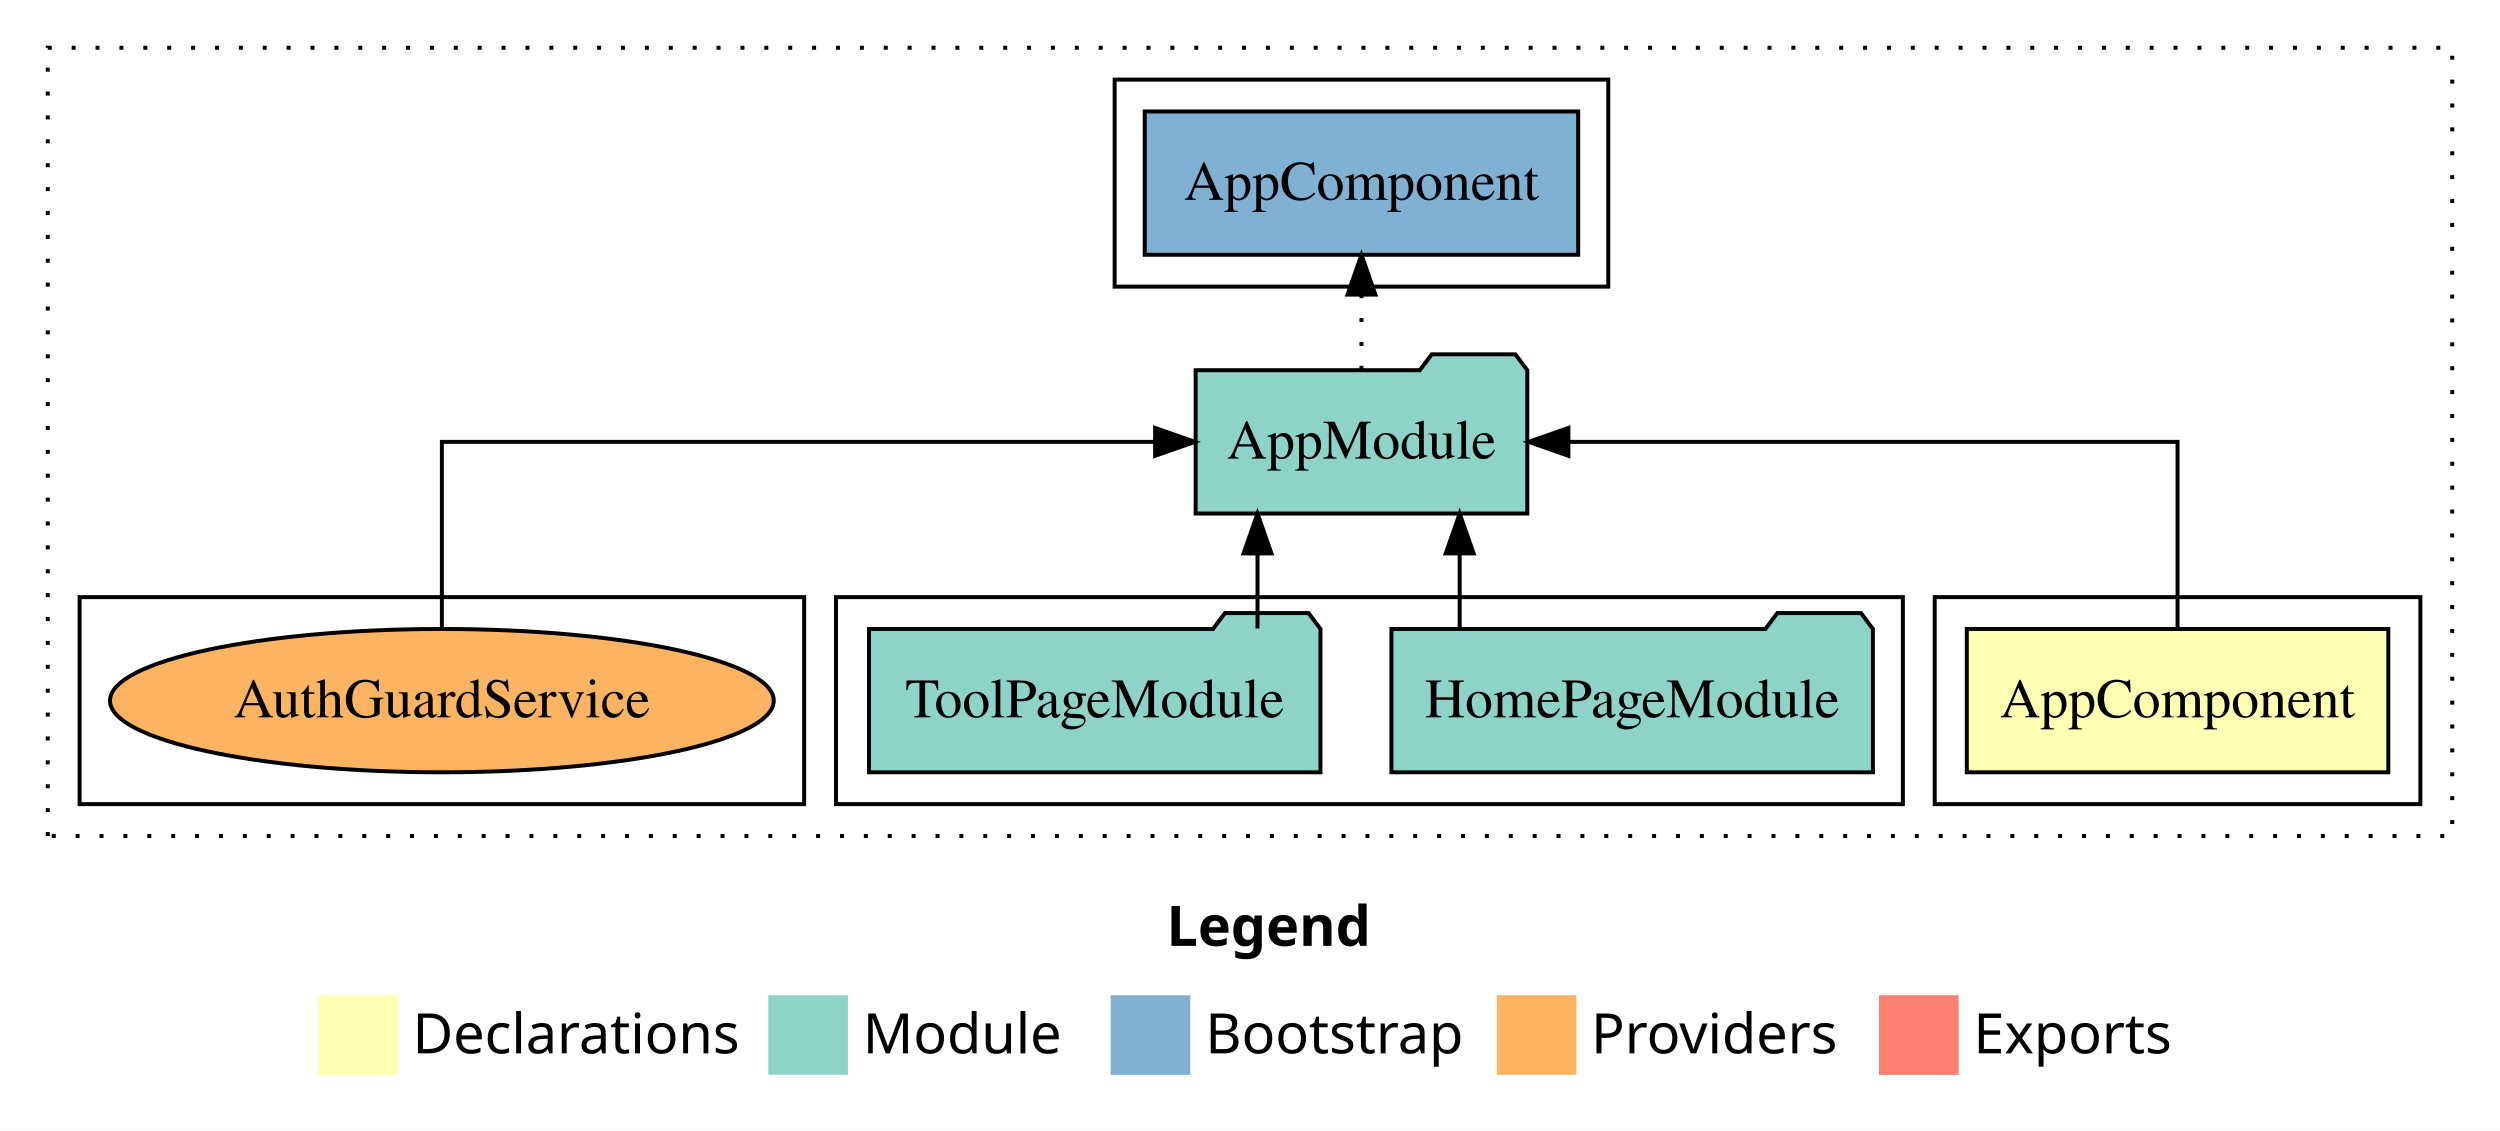
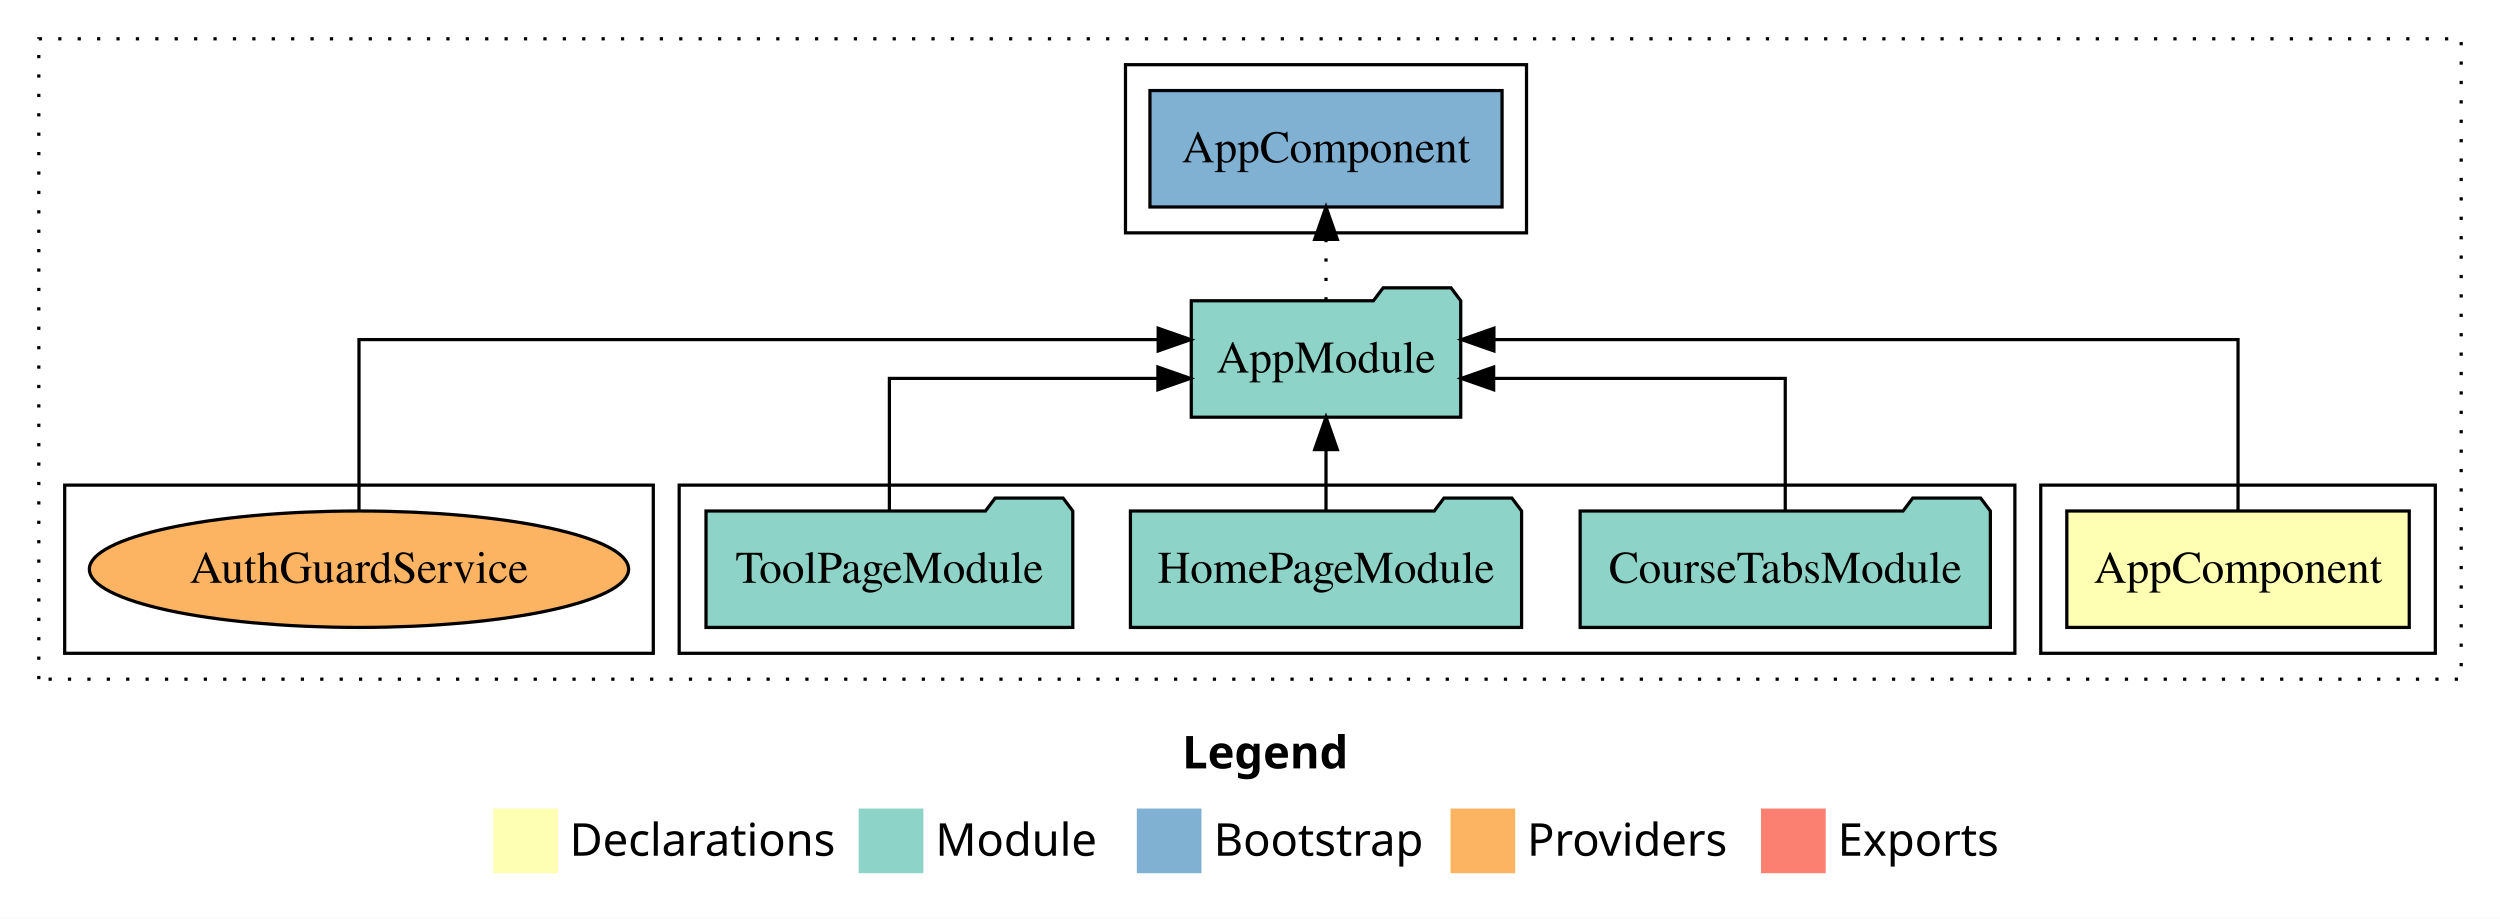
- <svg xmlns="http://www.w3.org/2000/svg" width="628pt" height="284pt" viewBox="0.00 0.00 628.00 284.00">
+ <svg xmlns="http://www.w3.org/2000/svg" width="773pt" height="284pt" viewBox="0.00 0.00 773.00 284.00">
  <g id="graph0" class="graph" transform="scale(1 1) rotate(0) translate(4 280)">
-     <polygon fill="#ffffff" stroke="transparent" points="-4,4 -4,-280 624,-280 624,4 -4,4" />
-     <text text-anchor="start" x="289.009" y="-42.4" font-family="sans-serif" font-weight="bold" font-size="14.00" fill="#000000">Legend</text>
-     <polygon fill="#ffffb3" stroke="transparent" points="76,-10 76,-30 96,-30 96,-10 76,-10" />
-     <text text-anchor="start" x="99.629" y="-15.4" font-family="sans-serif" font-size="14.00" fill="#000000">  Declarations</text>
-     <polygon fill="#8dd3c7" stroke="transparent" points="189,-10 189,-30 209,-30 209,-10 189,-10" />
-     <text text-anchor="start" x="212.725" y="-15.4" font-family="sans-serif" font-size="14.00" fill="#000000">  Module</text>
-     <polygon fill="#80b1d3" stroke="transparent" points="275,-10 275,-30 295,-30 295,-10 275,-10" />
-     <text text-anchor="start" x="298.781" y="-15.4" font-family="sans-serif" font-size="14.00" fill="#000000">  Bootstrap</text>
-     <polygon fill="#fdb462" stroke="transparent" points="372,-10 372,-30 392,-30 392,-10 372,-10" />
-     <text text-anchor="start" x="395.673" y="-15.4" font-family="sans-serif" font-size="14.00" fill="#000000">  Providers</text>
-     <polygon fill="#fb8072" stroke="transparent" points="468,-10 468,-30 488,-30 488,-10 468,-10" />
-     <text text-anchor="start" x="491.726" y="-15.4" font-family="sans-serif" font-size="14.00" fill="#000000">  Exports</text>
+     <polygon fill="#ffffff" stroke="transparent" points="-4,4 -4,-280 769,-280 769,4 -4,4" />
+     <text text-anchor="start" x="361.509" y="-42.4" font-family="sans-serif" font-weight="bold" font-size="14.00" fill="#000000">Legend</text>
+     <polygon fill="#ffffb3" stroke="transparent" points="148.5,-10 148.5,-30 168.5,-30 168.5,-10 148.5,-10" />
+     <text text-anchor="start" x="172.129" y="-15.4" font-family="sans-serif" font-size="14.00" fill="#000000">  Declarations</text>
+     <polygon fill="#8dd3c7" stroke="transparent" points="261.5,-10 261.5,-30 281.5,-30 281.5,-10 261.5,-10" />
+     <text text-anchor="start" x="285.225" y="-15.4" font-family="sans-serif" font-size="14.00" fill="#000000">  Module</text>
+     <polygon fill="#80b1d3" stroke="transparent" points="347.5,-10 347.5,-30 367.5,-30 367.5,-10 347.5,-10" />
+     <text text-anchor="start" x="371.281" y="-15.4" font-family="sans-serif" font-size="14.00" fill="#000000">  Bootstrap</text>
+     <polygon fill="#fdb462" stroke="transparent" points="444.5,-10 444.5,-30 464.5,-30 464.5,-10 444.5,-10" />
+     <text text-anchor="start" x="468.173" y="-15.4" font-family="sans-serif" font-size="14.00" fill="#000000">  Providers</text>
+     <polygon fill="#fb8072" stroke="transparent" points="540.5,-10 540.5,-30 560.5,-30 560.5,-10 540.5,-10" />
+     <text text-anchor="start" x="564.226" y="-15.4" font-family="sans-serif" font-size="14.00" fill="#000000">  Exports</text>
    <g id="clust1" class="cluster">
-       <polygon fill="none" stroke="#000000" stroke-dasharray="1,5" points="8,-70 8,-268 612,-268 612,-70 8,-70" />
+       <polygon fill="none" stroke="#000000" stroke-dasharray="1,5" points="8,-70 8,-268 757,-268 757,-70 8,-70" />
    </g>
    <g id="clust2" class="cluster">
-       <polygon fill="none" stroke="#000000" points="482,-78 482,-130 604,-130 604,-78 482,-78" />
+       <polygon fill="none" stroke="#000000" points="627,-78 627,-130 749,-130 749,-78 627,-78" />
    </g>
    <g id="clust4" class="cluster">
-       <polygon fill="none" stroke="#000000" points="206,-78 206,-130 474,-130 474,-78 206,-78" />
+       <polygon fill="none" stroke="#000000" points="206,-78 206,-130 619,-130 619,-78 206,-78" />
    </g>
    <g id="clust6" class="cluster">
-       <polygon fill="none" stroke="#000000" points="276,-208 276,-260 400,-260 400,-208 276,-208" />
+       <polygon fill="none" stroke="#000000" points="344,-208 344,-260 468,-260 468,-208 344,-208" />
    </g>
    <g id="clust7" class="cluster">
      <polygon fill="none" stroke="#000000" points="16,-78 16,-130 198,-130 198,-78 16,-78" />
    </g>
    <g id="node1" class="node">
-       <polygon fill="#ffffb3" stroke="#000000" points="595.94,-122 490.06,-122 490.06,-86 595.94,-86 595.94,-122" />
-       <text text-anchor="middle" x="543" y="-99.8" font-family="Times,serif" font-size="14.00" fill="#000000">AppComponent</text>
+       <polygon fill="#ffffb3" stroke="#000000" points="740.94,-122 635.06,-122 635.06,-86 740.94,-86 740.94,-122" />
+       <text text-anchor="middle" x="688" y="-99.8" font-family="Times,serif" font-size="14.00" fill="#000000">AppComponent</text>
    </g>
    <g id="node2" class="node">
-       <polygon fill="#8dd3c7" stroke="#000000" points="379.657,-187 376.657,-191 355.657,-191 352.657,-187 296.343,-187 296.343,-151 379.657,-151 379.657,-187" />
-       <text text-anchor="middle" x="338" y="-164.8" font-family="Times,serif" font-size="14.00" fill="#000000">AppModule</text>
+       <polygon fill="#8dd3c7" stroke="#000000" points="447.657,-187 444.657,-191 423.657,-191 420.657,-187 364.343,-187 364.343,-151 447.657,-151 447.657,-187" />
+       <text text-anchor="middle" x="406" y="-164.8" font-family="Times,serif" font-size="14.00" fill="#000000">AppModule</text>
    </g>
    <g id="edge1" class="edge">
-       <path fill="none" stroke="#000000" d="M543,-122.106C543,-141.339 543,-169 543,-169 543,-169 389.979,-169 389.979,-169" />
-       <polygon fill="#000000" stroke="#000000" points="389.979,-165.5 379.979,-169 389.979,-172.5 389.979,-165.5" />
+       <path fill="none" stroke="#000000" d="M688,-122.284C688,-143.321 688,-175 688,-175 688,-175 457.914,-175 457.914,-175" />
+       <polygon fill="#000000" stroke="#000000" points="457.914,-171.5 447.914,-175 457.914,-178.5 457.914,-171.5" />
    </g>
-     <g id="node5" class="node">
-       <polygon fill="#80b1d3" stroke="#000000" points="392.439,-252 283.561,-252 283.561,-216 392.439,-216 392.439,-252" />
-       <text text-anchor="middle" x="338" y="-229.8" font-family="Times,serif" font-size="14.00" fill="#000000">AppComponent </text>
+     <g id="node6" class="node">
+       <polygon fill="#80b1d3" stroke="#000000" points="460.439,-252 351.561,-252 351.561,-216 460.439,-216 460.439,-252" />
+       <text text-anchor="middle" x="406" y="-229.8" font-family="Times,serif" font-size="14.00" fill="#000000">AppComponent </text>
    </g>
-     <g id="edge4" class="edge">
-       <path fill="none" stroke="#000000" stroke-dasharray="1,5" d="M338,-187.106C338,-187.106 338,-205.991 338,-205.991" />
-       <polygon fill="#000000" stroke="#000000" points="334.5,-205.991 338,-215.991 341.5,-205.991 334.5,-205.991" />
+     <g id="edge5" class="edge">
+       <path fill="none" stroke="#000000" stroke-dasharray="1,5" d="M406,-187.106C406,-187.106 406,-205.991 406,-205.991" />
+       <polygon fill="#000000" stroke="#000000" points="402.5,-205.991 406,-215.991 409.5,-205.991 402.5,-205.991" />
    </g>
    <g id="node3" class="node">
+       <polygon fill="#8dd3c7" stroke="#000000" points="611.419,-122 608.419,-126 587.419,-126 584.419,-122 484.581,-122 484.581,-86 611.419,-86 611.419,-122" />
+       <text text-anchor="middle" x="548" y="-99.8" font-family="Times,serif" font-size="14.00" fill="#000000">CourseTabsModule</text>
+     </g>
+     <g id="edge2" class="edge">
+       <path fill="none" stroke="#000000" d="M548,-122.022C548,-139.373 548,-163 548,-163 548,-163 457.837,-163 457.837,-163" />
+       <polygon fill="#000000" stroke="#000000" points="457.837,-159.5 447.837,-163 457.837,-166.5 457.837,-159.5" />
+     </g>
+     <g id="node4" class="node">
      <polygon fill="#8dd3c7" stroke="#000000" points="466.473,-122 463.473,-126 442.473,-126 439.473,-122 345.527,-122 345.527,-86 466.473,-86 466.473,-122" />
      <text text-anchor="middle" x="406" y="-99.8" font-family="Times,serif" font-size="14.00" fill="#000000">HomePageModule</text>
    </g>
-     <g id="edge2" class="edge">
-       <path fill="none" stroke="#000000" d="M362.671,-122.106C362.671,-122.106 362.671,-140.991 362.671,-140.991" />
-       <polygon fill="#000000" stroke="#000000" points="359.171,-140.991 362.671,-150.991 366.171,-140.991 359.171,-140.991" />
+     <g id="edge3" class="edge">
+       <path fill="none" stroke="#000000" d="M406,-122.106C406,-122.106 406,-140.991 406,-140.991" />
+       <polygon fill="#000000" stroke="#000000" points="402.5,-140.991 406,-150.991 409.5,-140.991 402.5,-140.991" />
    </g>
-     <g id="node4" class="node">
+     <g id="node5" class="node">
      <polygon fill="#8dd3c7" stroke="#000000" points="327.705,-122 324.705,-126 303.705,-126 300.705,-122 214.295,-122 214.295,-86 327.705,-86 327.705,-122" />
      <text text-anchor="middle" x="271" y="-99.8" font-family="Times,serif" font-size="14.00" fill="#000000">ToolPageModule</text>
    </g>
-     <g id="edge3" class="edge">
-       <path fill="none" stroke="#000000" d="M311.887,-122.106C311.887,-122.106 311.887,-140.991 311.887,-140.991" />
-       <polygon fill="#000000" stroke="#000000" points="308.387,-140.991 311.887,-150.991 315.387,-140.991 308.387,-140.991" />
+     <g id="edge4" class="edge">
+       <path fill="none" stroke="#000000" d="M271,-122.022C271,-139.373 271,-163 271,-163 271,-163 354.025,-163 354.025,-163" />
+       <polygon fill="#000000" stroke="#000000" points="354.025,-166.5 364.025,-163 354.025,-159.5 354.025,-166.5" />
    </g>
-     <g id="node6" class="node">
+     <g id="node7" class="node">
      <ellipse fill="#fdb462" stroke="#000000" cx="107" cy="-104" rx="83.367" ry="18" />
      <text text-anchor="middle" x="107" y="-99.8" font-family="Times,serif" font-size="14.00" fill="#000000">AuthGuardService</text>
    </g>
-     <g id="edge5" class="edge">
-       <path fill="none" stroke="#000000" d="M107,-122.106C107,-141.339 107,-169 107,-169 107,-169 286.168,-169 286.168,-169" />
-       <polygon fill="#000000" stroke="#000000" points="286.168,-172.5 296.168,-169 286.168,-165.5 286.168,-172.5" />
+     <g id="edge6" class="edge">
+       <path fill="none" stroke="#000000" d="M107,-122.284C107,-143.321 107,-175 107,-175 107,-175 354.111,-175 354.111,-175" />
+       <polygon fill="#000000" stroke="#000000" points="354.111,-178.5 364.111,-175 354.111,-171.5 354.111,-178.5" />
    </g>
  </g>
</svg>
